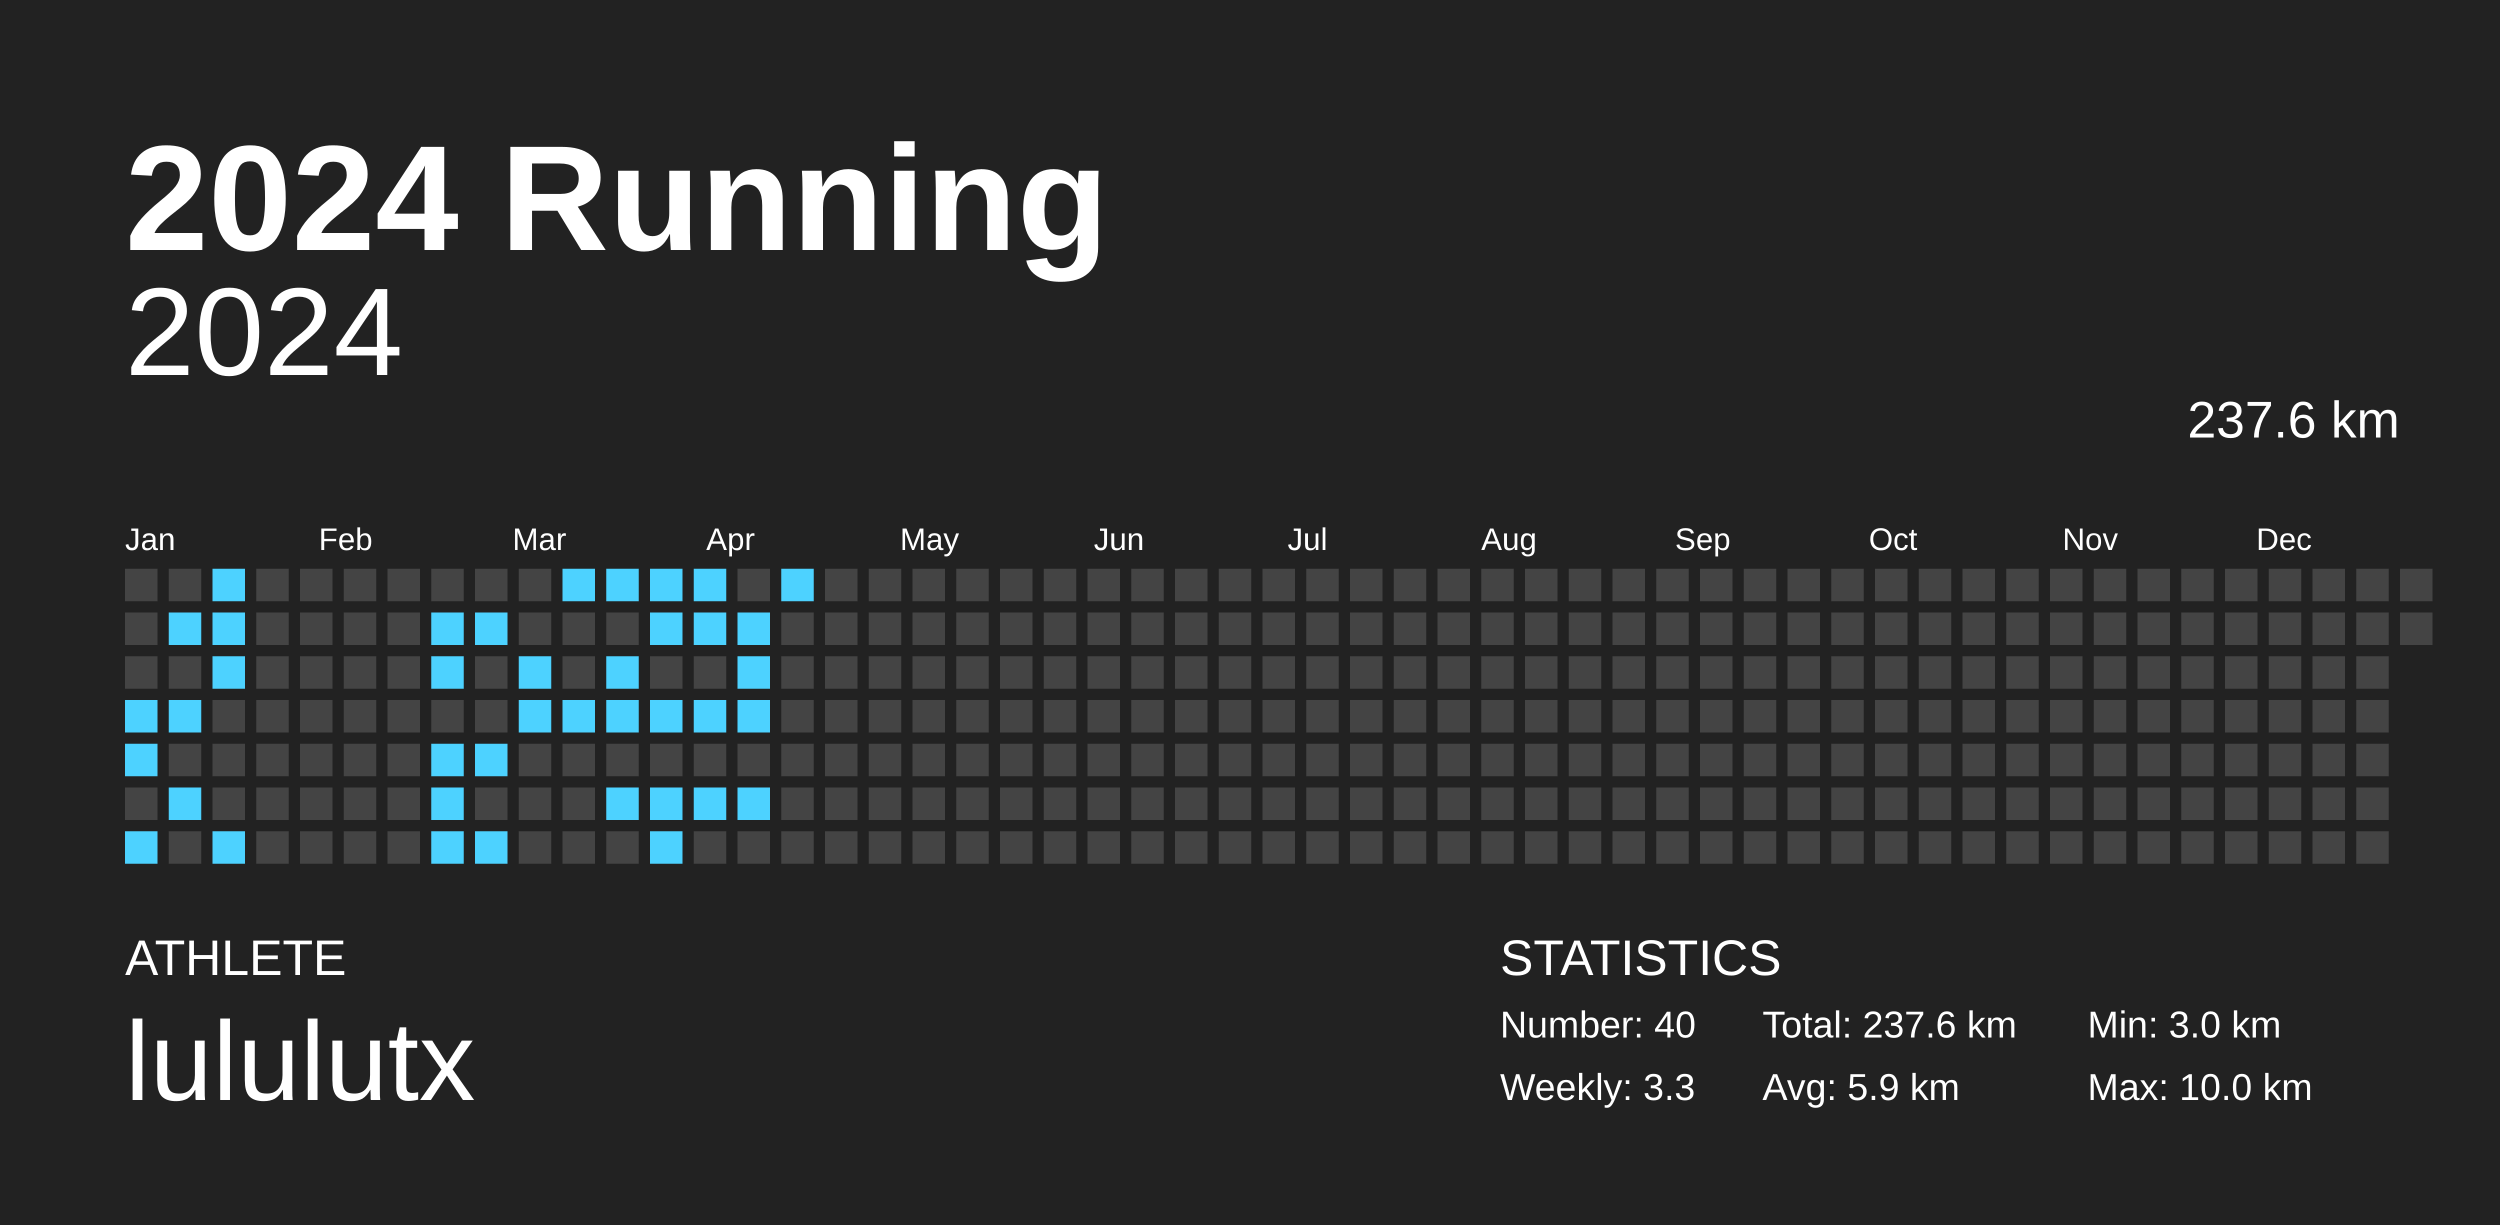
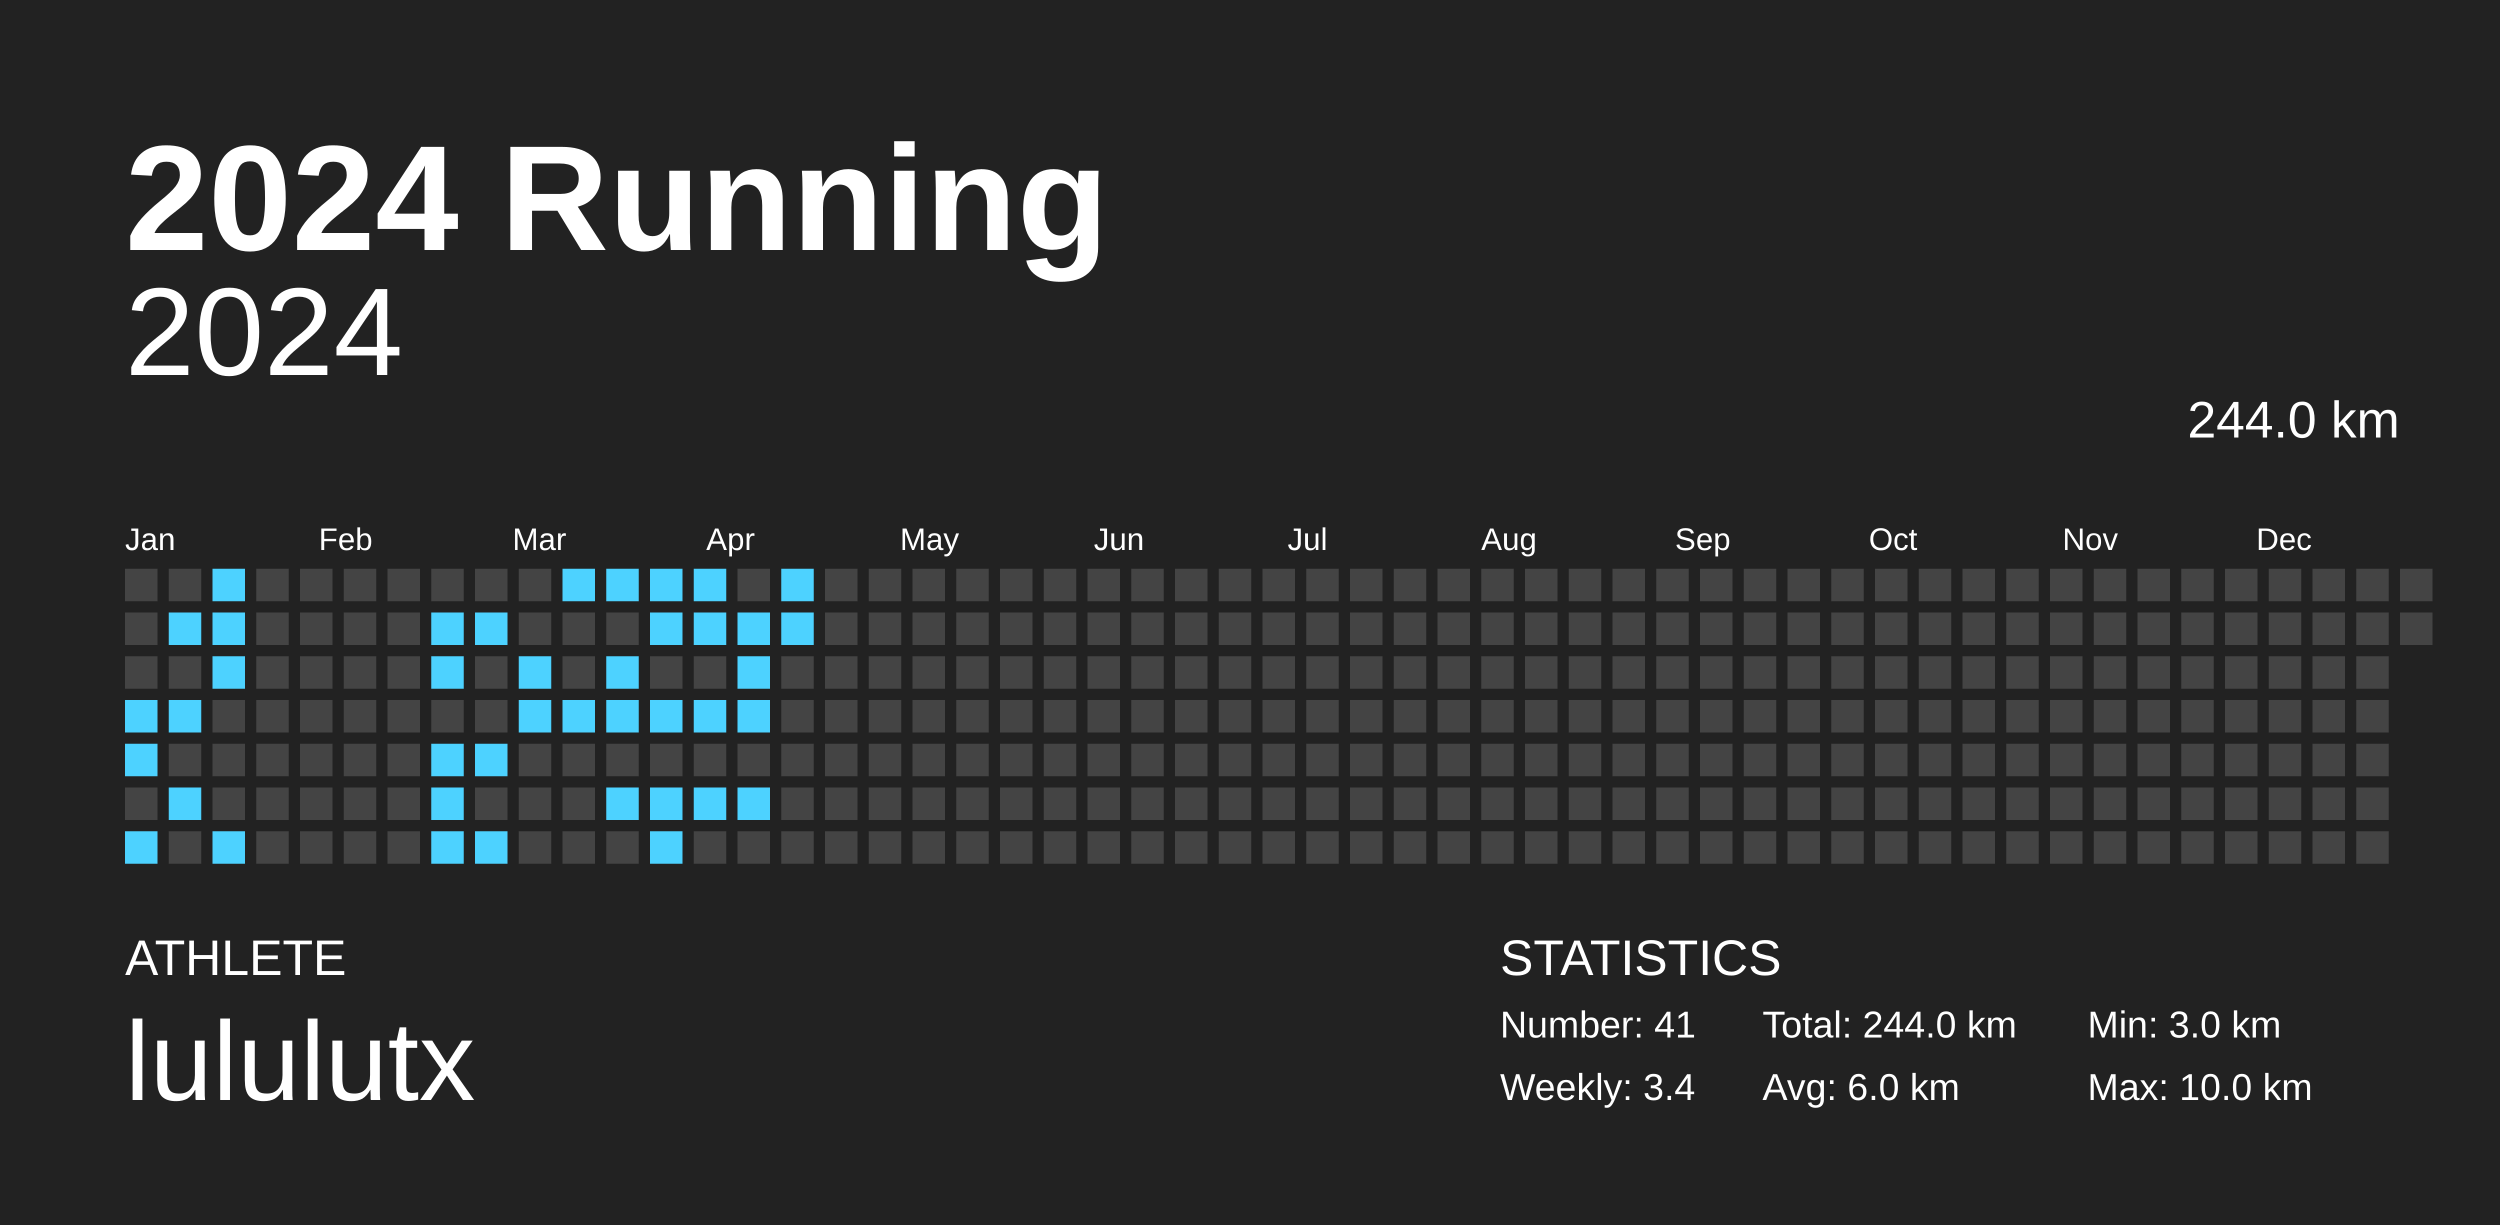
<svg xmlns="http://www.w3.org/2000/svg" baseProfile="full" height="98mm" version="1.1" viewBox="0,0,200,98" width="200mm">
  <defs />
  <rect fill="#222222" height="98" width="200" x="0" y="0" />
  <text fill="#FFFFFF" style="font-size:12px; font-family:Arial; font-weight:bold;" x="10" y="20">2024 Running</text>
  <text fill="#FFFFFF" style="font-size:4px; font-family:Arial" x="10" y="78">ATHLETE</text>
  <text fill="#FFFFFF" style="font-size:9px; font-family:Arial" x="10" y="88">lululutx</text>
  <text fill="#FFFFFF" style="font-size:4px; font-family:Arial" x="120" y="78">STATISTICS</text>
-   <text fill="#FFFFFF" style="font-size:3px; font-family:Arial" x="120" y="83">Number: 40</text>
-   <text fill="#FFFFFF" style="font-size:3px; font-family:Arial" x="120" y="88">Weekly: 3.3</text>
-   <text fill="#FFFFFF" style="font-size:3px; font-family:Arial" x="141" y="83">Total: 237.6 km</text>
-   <text fill="#FFFFFF" style="font-size:3px; font-family:Arial" x="141" y="88">Avg: 5.9 km</text>
+   <text fill="#FFFFFF" style="font-size:3px; font-family:Arial" x="120" y="83">Number: 41</text>
+   <text fill="#FFFFFF" style="font-size:3px; font-family:Arial" x="120" y="88">Weekly: 3.4</text>
+   <text fill="#FFFFFF" style="font-size:3px; font-family:Arial" x="141" y="83">Total: 244.0 km</text>
+   <text fill="#FFFFFF" style="font-size:3px; font-family:Arial" x="141" y="88">Avg: 6.0 km</text>
  <text fill="#FFFFFF" style="font-size:3px; font-family:Arial" x="167" y="83">Min: 3.0 km</text>
  <text fill="#FFFFFF" style="font-size:3px; font-family:Arial" x="167" y="88">Max: 10.0 km</text>
  <text alignment-baseline="hanging" fill="#FFFFFF" style="font-size:10.0px; font-family:Arial;" x="10" y="30">2024</text>
-   <text alignment-baseline="hanging" fill="#FFFFFF" style="font-size:4.125px; font-family:Arial;" x="175" y="35">237.6 km</text>
+   <text alignment-baseline="hanging" fill="#FFFFFF" style="font-size:4.125px; font-family:Arial;" x="175" y="35">244.0 km</text>
  <text fill="#FFFFFF" style="font-size:2.5px; font-family:Arial" x="10.0" y="44">Jan</text>
  <text fill="#FFFFFF" style="font-size:2.5px; font-family:Arial" x="25.5" y="44">Feb</text>
  <text fill="#FFFFFF" style="font-size:2.5px; font-family:Arial" x="41.0" y="44">Mar</text>
  <text fill="#FFFFFF" style="font-size:2.5px; font-family:Arial" x="56.5" y="44">Apr</text>
  <text fill="#FFFFFF" style="font-size:2.5px; font-family:Arial" x="72.0" y="44">May</text>
  <text fill="#FFFFFF" style="font-size:2.5px; font-family:Arial" x="87.5" y="44">Jun</text>
  <text fill="#FFFFFF" style="font-size:2.5px; font-family:Arial" x="103.0" y="44">Jul</text>
  <text fill="#FFFFFF" style="font-size:2.5px; font-family:Arial" x="118.5" y="44">Aug</text>
  <text fill="#FFFFFF" style="font-size:2.5px; font-family:Arial" x="134.0" y="44">Sep</text>
  <text fill="#FFFFFF" style="font-size:2.5px; font-family:Arial" x="149.5" y="44">Oct</text>
  <text fill="#FFFFFF" style="font-size:2.5px; font-family:Arial" x="165.0" y="44">Nov</text>
  <text fill="#FFFFFF" style="font-size:2.5px; font-family:Arial" x="180.5" y="44">Dec</text>
  <rect fill="#444444" height="2.6" width="2.6" x="10.0" y="45.5" />
  <rect fill="#444444" height="2.6" width="2.6" x="10.0" y="49.0" />
  <rect fill="#444444" height="2.6" width="2.6" x="10.0" y="52.5" />
  <rect fill="#4dd2ff" height="2.6" width="2.6" x="10.0" y="56.0" />
  <rect fill="#4dd2ff" height="2.6" width="2.6" x="10.0" y="59.5" />
  <rect fill="#444444" height="2.6" width="2.6" x="10.0" y="63.0" />
  <rect fill="#4dd2ff" height="2.6" width="2.6" x="10.0" y="66.5" />
  <rect fill="#444444" height="2.6" width="2.6" x="13.5" y="45.5" />
  <rect fill="#4dd2ff" height="2.6" width="2.6" x="13.5" y="49.0" />
  <rect fill="#444444" height="2.6" width="2.6" x="13.5" y="52.5" />
  <rect fill="#4dd2ff" height="2.6" width="2.6" x="13.5" y="56.0" />
  <rect fill="#444444" height="2.6" width="2.6" x="13.5" y="59.5" />
  <rect fill="#4dd2ff" height="2.6" width="2.6" x="13.5" y="63.0" />
  <rect fill="#444444" height="2.6" width="2.6" x="13.5" y="66.5" />
  <rect fill="#4dd2ff" height="2.6" width="2.6" x="17.0" y="45.5" />
  <rect fill="#4dd2ff" height="2.6" width="2.6" x="17.0" y="49.0" />
  <rect fill="#4dd2ff" height="2.6" width="2.6" x="17.0" y="52.5" />
  <rect fill="#444444" height="2.6" width="2.6" x="17.0" y="56.0" />
  <rect fill="#444444" height="2.6" width="2.6" x="17.0" y="59.5" />
  <rect fill="#444444" height="2.6" width="2.6" x="17.0" y="63.0" />
  <rect fill="#4dd2ff" height="2.6" width="2.6" x="17.0" y="66.5" />
  <rect fill="#444444" height="2.6" width="2.6" x="20.5" y="45.5" />
  <rect fill="#444444" height="2.6" width="2.6" x="20.5" y="49.0" />
  <rect fill="#444444" height="2.6" width="2.6" x="20.5" y="52.5" />
  <rect fill="#444444" height="2.6" width="2.6" x="20.5" y="56.0" />
  <rect fill="#444444" height="2.6" width="2.6" x="20.5" y="59.5" />
  <rect fill="#444444" height="2.6" width="2.6" x="20.5" y="63.0" />
  <rect fill="#444444" height="2.6" width="2.6" x="20.5" y="66.5" />
  <rect fill="#444444" height="2.6" width="2.6" x="24.0" y="45.5" />
  <rect fill="#444444" height="2.6" width="2.6" x="24.0" y="49.0" />
  <rect fill="#444444" height="2.6" width="2.6" x="24.0" y="52.5" />
  <rect fill="#444444" height="2.6" width="2.6" x="24.0" y="56.0" />
  <rect fill="#444444" height="2.6" width="2.6" x="24.0" y="59.5" />
  <rect fill="#444444" height="2.6" width="2.6" x="24.0" y="63.0" />
  <rect fill="#444444" height="2.6" width="2.6" x="24.0" y="66.5" />
  <rect fill="#444444" height="2.6" width="2.6" x="27.5" y="45.5" />
  <rect fill="#444444" height="2.6" width="2.6" x="27.5" y="49.0" />
  <rect fill="#444444" height="2.6" width="2.6" x="27.5" y="52.5" />
  <rect fill="#444444" height="2.6" width="2.6" x="27.5" y="56.0" />
  <rect fill="#444444" height="2.6" width="2.6" x="27.5" y="59.5" />
  <rect fill="#444444" height="2.6" width="2.6" x="27.5" y="63.0" />
  <rect fill="#444444" height="2.6" width="2.6" x="27.5" y="66.5" />
  <rect fill="#444444" height="2.6" width="2.6" x="31.0" y="45.5" />
  <rect fill="#444444" height="2.6" width="2.6" x="31.0" y="49.0" />
  <rect fill="#444444" height="2.6" width="2.6" x="31.0" y="52.5" />
  <rect fill="#444444" height="2.6" width="2.6" x="31.0" y="56.0" />
  <rect fill="#444444" height="2.6" width="2.6" x="31.0" y="59.5" />
  <rect fill="#444444" height="2.6" width="2.6" x="31.0" y="63.0" />
  <rect fill="#444444" height="2.6" width="2.6" x="31.0" y="66.5" />
  <rect fill="#444444" height="2.6" width="2.6" x="34.5" y="45.5" />
  <rect fill="#4dd2ff" height="2.6" width="2.6" x="34.5" y="49.0" />
  <rect fill="#4dd2ff" height="2.6" width="2.6" x="34.5" y="52.5" />
  <rect fill="#444444" height="2.6" width="2.6" x="34.5" y="56.0" />
  <rect fill="#4dd2ff" height="2.6" width="2.6" x="34.5" y="59.5" />
  <rect fill="#4dd2ff" height="2.6" width="2.6" x="34.5" y="63.0" />
  <rect fill="#4dd2ff" height="2.6" width="2.6" x="34.5" y="66.5" />
  <rect fill="#444444" height="2.6" width="2.6" x="38.0" y="45.5" />
  <rect fill="#4dd2ff" height="2.6" width="2.6" x="38.0" y="49.0" />
  <rect fill="#444444" height="2.6" width="2.6" x="38.0" y="52.5" />
  <rect fill="#444444" height="2.6" width="2.6" x="38.0" y="56.0" />
  <rect fill="#4dd2ff" height="2.6" width="2.6" x="38.0" y="59.5" />
  <rect fill="#444444" height="2.6" width="2.6" x="38.0" y="63.0" />
  <rect fill="#4dd2ff" height="2.6" width="2.6" x="38.0" y="66.5" />
  <rect fill="#444444" height="2.6" width="2.6" x="41.5" y="45.5" />
  <rect fill="#444444" height="2.6" width="2.6" x="41.5" y="49.0" />
  <rect fill="#4dd2ff" height="2.6" width="2.6" x="41.5" y="52.5" />
  <rect fill="#4dd2ff" height="2.6" width="2.6" x="41.5" y="56.0" />
  <rect fill="#444444" height="2.6" width="2.6" x="41.5" y="59.5" />
  <rect fill="#444444" height="2.6" width="2.6" x="41.5" y="63.0" />
  <rect fill="#444444" height="2.6" width="2.6" x="41.5" y="66.5" />
  <rect fill="#4dd2ff" height="2.6" width="2.6" x="45.0" y="45.5" />
  <rect fill="#444444" height="2.6" width="2.6" x="45.0" y="49.0" />
  <rect fill="#444444" height="2.6" width="2.6" x="45.0" y="52.5" />
  <rect fill="#4dd2ff" height="2.6" width="2.6" x="45.0" y="56.0" />
  <rect fill="#444444" height="2.6" width="2.6" x="45.0" y="59.5" />
  <rect fill="#444444" height="2.6" width="2.6" x="45.0" y="63.0" />
  <rect fill="#444444" height="2.6" width="2.6" x="45.0" y="66.5" />
  <rect fill="#4dd2ff" height="2.6" width="2.6" x="48.5" y="45.5" />
  <rect fill="#444444" height="2.6" width="2.6" x="48.5" y="49.0" />
  <rect fill="#4dd2ff" height="2.6" width="2.6" x="48.5" y="52.5" />
  <rect fill="#4dd2ff" height="2.6" width="2.6" x="48.5" y="56.0" />
  <rect fill="#444444" height="2.6" width="2.6" x="48.5" y="59.5" />
  <rect fill="#4dd2ff" height="2.6" width="2.6" x="48.5" y="63.0" />
  <rect fill="#444444" height="2.6" width="2.6" x="48.5" y="66.5" />
  <rect fill="#4dd2ff" height="2.6" width="2.6" x="52.0" y="45.5" />
  <rect fill="#4dd2ff" height="2.6" width="2.6" x="52.0" y="49.0" />
  <rect fill="#444444" height="2.6" width="2.6" x="52.0" y="52.5" />
  <rect fill="#4dd2ff" height="2.6" width="2.6" x="52.0" y="56.0" />
  <rect fill="#444444" height="2.6" width="2.6" x="52.0" y="59.5" />
  <rect fill="#4dd2ff" height="2.6" width="2.6" x="52.0" y="63.0" />
  <rect fill="#4dd2ff" height="2.6" width="2.6" x="52.0" y="66.5" />
  <rect fill="#4dd2ff" height="2.6" width="2.6" x="55.5" y="45.5" />
  <rect fill="#4dd2ff" height="2.6" width="2.6" x="55.5" y="49.0" />
  <rect fill="#444444" height="2.6" width="2.6" x="55.5" y="52.5" />
  <rect fill="#4dd2ff" height="2.6" width="2.6" x="55.5" y="56.0" />
  <rect fill="#444444" height="2.6" width="2.6" x="55.5" y="59.5" />
  <rect fill="#4dd2ff" height="2.6" width="2.6" x="55.5" y="63.0" />
  <rect fill="#444444" height="2.6" width="2.6" x="55.5" y="66.5" />
  <rect fill="#444444" height="2.6" width="2.6" x="59.0" y="45.5" />
  <rect fill="#4dd2ff" height="2.6" width="2.6" x="59.0" y="49.0" />
  <rect fill="#4dd2ff" height="2.6" width="2.6" x="59.0" y="52.5" />
  <rect fill="#4dd2ff" height="2.6" width="2.6" x="59.0" y="56.0" />
  <rect fill="#444444" height="2.6" width="2.6" x="59.0" y="59.5" />
  <rect fill="#4dd2ff" height="2.6" width="2.6" x="59.0" y="63.0" />
  <rect fill="#444444" height="2.6" width="2.6" x="59.0" y="66.5" />
  <rect fill="#4dd2ff" height="2.6" width="2.6" x="62.5" y="45.5" />
-   <rect fill="#444444" height="2.6" width="2.6" x="62.5" y="49.0" />
+   <rect fill="#4dd2ff" height="2.6" width="2.6" x="62.5" y="49.0" />
  <rect fill="#444444" height="2.6" width="2.6" x="62.5" y="52.5" />
  <rect fill="#444444" height="2.6" width="2.6" x="62.5" y="56.0" />
  <rect fill="#444444" height="2.6" width="2.6" x="62.5" y="59.5" />
  <rect fill="#444444" height="2.6" width="2.6" x="62.5" y="63.0" />
  <rect fill="#444444" height="2.6" width="2.6" x="62.5" y="66.5" />
  <rect fill="#444444" height="2.6" width="2.6" x="66.0" y="45.5" />
  <rect fill="#444444" height="2.6" width="2.6" x="66.0" y="49.0" />
  <rect fill="#444444" height="2.6" width="2.6" x="66.0" y="52.5" />
  <rect fill="#444444" height="2.6" width="2.6" x="66.0" y="56.0" />
  <rect fill="#444444" height="2.6" width="2.6" x="66.0" y="59.5" />
  <rect fill="#444444" height="2.6" width="2.6" x="66.0" y="63.0" />
  <rect fill="#444444" height="2.6" width="2.6" x="66.0" y="66.5" />
  <rect fill="#444444" height="2.6" width="2.6" x="69.5" y="45.5" />
  <rect fill="#444444" height="2.6" width="2.6" x="69.5" y="49.0" />
  <rect fill="#444444" height="2.6" width="2.6" x="69.5" y="52.5" />
  <rect fill="#444444" height="2.6" width="2.6" x="69.5" y="56.0" />
  <rect fill="#444444" height="2.6" width="2.6" x="69.5" y="59.5" />
  <rect fill="#444444" height="2.6" width="2.6" x="69.5" y="63.0" />
  <rect fill="#444444" height="2.6" width="2.6" x="69.5" y="66.5" />
  <rect fill="#444444" height="2.6" width="2.6" x="73.0" y="45.5" />
  <rect fill="#444444" height="2.6" width="2.6" x="73.0" y="49.0" />
  <rect fill="#444444" height="2.6" width="2.6" x="73.0" y="52.5" />
  <rect fill="#444444" height="2.6" width="2.6" x="73.0" y="56.0" />
  <rect fill="#444444" height="2.6" width="2.6" x="73.0" y="59.5" />
  <rect fill="#444444" height="2.6" width="2.6" x="73.0" y="63.0" />
  <rect fill="#444444" height="2.6" width="2.6" x="73.0" y="66.5" />
  <rect fill="#444444" height="2.6" width="2.6" x="76.5" y="45.5" />
  <rect fill="#444444" height="2.6" width="2.6" x="76.5" y="49.0" />
  <rect fill="#444444" height="2.6" width="2.6" x="76.5" y="52.5" />
  <rect fill="#444444" height="2.6" width="2.6" x="76.5" y="56.0" />
  <rect fill="#444444" height="2.6" width="2.6" x="76.5" y="59.5" />
  <rect fill="#444444" height="2.6" width="2.6" x="76.5" y="63.0" />
  <rect fill="#444444" height="2.6" width="2.6" x="76.5" y="66.5" />
  <rect fill="#444444" height="2.6" width="2.6" x="80.0" y="45.5" />
  <rect fill="#444444" height="2.6" width="2.6" x="80.0" y="49.0" />
  <rect fill="#444444" height="2.6" width="2.6" x="80.0" y="52.5" />
  <rect fill="#444444" height="2.6" width="2.6" x="80.0" y="56.0" />
  <rect fill="#444444" height="2.6" width="2.6" x="80.0" y="59.5" />
  <rect fill="#444444" height="2.6" width="2.6" x="80.0" y="63.0" />
  <rect fill="#444444" height="2.6" width="2.6" x="80.0" y="66.5" />
  <rect fill="#444444" height="2.6" width="2.6" x="83.5" y="45.5" />
  <rect fill="#444444" height="2.6" width="2.6" x="83.5" y="49.0" />
  <rect fill="#444444" height="2.6" width="2.6" x="83.5" y="52.5" />
  <rect fill="#444444" height="2.6" width="2.6" x="83.5" y="56.0" />
  <rect fill="#444444" height="2.6" width="2.6" x="83.5" y="59.5" />
  <rect fill="#444444" height="2.6" width="2.6" x="83.5" y="63.0" />
  <rect fill="#444444" height="2.6" width="2.6" x="83.5" y="66.5" />
  <rect fill="#444444" height="2.6" width="2.6" x="87.0" y="45.5" />
  <rect fill="#444444" height="2.6" width="2.6" x="87.0" y="49.0" />
  <rect fill="#444444" height="2.6" width="2.6" x="87.0" y="52.5" />
  <rect fill="#444444" height="2.6" width="2.6" x="87.0" y="56.0" />
  <rect fill="#444444" height="2.6" width="2.6" x="87.0" y="59.5" />
  <rect fill="#444444" height="2.6" width="2.6" x="87.0" y="63.0" />
  <rect fill="#444444" height="2.6" width="2.6" x="87.0" y="66.5" />
  <rect fill="#444444" height="2.6" width="2.6" x="90.5" y="45.5" />
  <rect fill="#444444" height="2.6" width="2.6" x="90.5" y="49.0" />
  <rect fill="#444444" height="2.6" width="2.6" x="90.5" y="52.5" />
  <rect fill="#444444" height="2.6" width="2.6" x="90.5" y="56.0" />
  <rect fill="#444444" height="2.6" width="2.6" x="90.5" y="59.5" />
  <rect fill="#444444" height="2.6" width="2.6" x="90.5" y="63.0" />
  <rect fill="#444444" height="2.6" width="2.6" x="90.5" y="66.5" />
  <rect fill="#444444" height="2.6" width="2.6" x="94.0" y="45.5" />
  <rect fill="#444444" height="2.6" width="2.6" x="94.0" y="49.0" />
  <rect fill="#444444" height="2.6" width="2.6" x="94.0" y="52.5" />
  <rect fill="#444444" height="2.6" width="2.6" x="94.0" y="56.0" />
  <rect fill="#444444" height="2.6" width="2.6" x="94.0" y="59.5" />
  <rect fill="#444444" height="2.6" width="2.6" x="94.0" y="63.0" />
  <rect fill="#444444" height="2.6" width="2.6" x="94.0" y="66.5" />
  <rect fill="#444444" height="2.6" width="2.6" x="97.5" y="45.5" />
  <rect fill="#444444" height="2.6" width="2.6" x="97.5" y="49.0" />
  <rect fill="#444444" height="2.6" width="2.6" x="97.5" y="52.5" />
  <rect fill="#444444" height="2.6" width="2.6" x="97.5" y="56.0" />
  <rect fill="#444444" height="2.6" width="2.6" x="97.5" y="59.5" />
  <rect fill="#444444" height="2.6" width="2.6" x="97.5" y="63.0" />
  <rect fill="#444444" height="2.6" width="2.6" x="97.5" y="66.5" />
  <rect fill="#444444" height="2.6" width="2.6" x="101.0" y="45.5" />
  <rect fill="#444444" height="2.6" width="2.6" x="101.0" y="49.0" />
  <rect fill="#444444" height="2.6" width="2.6" x="101.0" y="52.5" />
  <rect fill="#444444" height="2.6" width="2.6" x="101.0" y="56.0" />
  <rect fill="#444444" height="2.6" width="2.6" x="101.0" y="59.5" />
  <rect fill="#444444" height="2.6" width="2.6" x="101.0" y="63.0" />
  <rect fill="#444444" height="2.6" width="2.6" x="101.0" y="66.5" />
  <rect fill="#444444" height="2.6" width="2.6" x="104.5" y="45.5" />
  <rect fill="#444444" height="2.6" width="2.6" x="104.5" y="49.0" />
  <rect fill="#444444" height="2.6" width="2.6" x="104.5" y="52.5" />
  <rect fill="#444444" height="2.6" width="2.6" x="104.5" y="56.0" />
  <rect fill="#444444" height="2.6" width="2.6" x="104.5" y="59.5" />
  <rect fill="#444444" height="2.6" width="2.6" x="104.5" y="63.0" />
  <rect fill="#444444" height="2.6" width="2.6" x="104.5" y="66.5" />
  <rect fill="#444444" height="2.6" width="2.6" x="108.0" y="45.5" />
  <rect fill="#444444" height="2.6" width="2.6" x="108.0" y="49.0" />
  <rect fill="#444444" height="2.6" width="2.6" x="108.0" y="52.5" />
  <rect fill="#444444" height="2.6" width="2.6" x="108.0" y="56.0" />
  <rect fill="#444444" height="2.6" width="2.6" x="108.0" y="59.5" />
  <rect fill="#444444" height="2.6" width="2.6" x="108.0" y="63.0" />
  <rect fill="#444444" height="2.6" width="2.6" x="108.0" y="66.5" />
  <rect fill="#444444" height="2.6" width="2.6" x="111.5" y="45.5" />
  <rect fill="#444444" height="2.6" width="2.6" x="111.5" y="49.0" />
  <rect fill="#444444" height="2.6" width="2.6" x="111.5" y="52.5" />
  <rect fill="#444444" height="2.6" width="2.6" x="111.5" y="56.0" />
  <rect fill="#444444" height="2.6" width="2.6" x="111.5" y="59.5" />
  <rect fill="#444444" height="2.6" width="2.6" x="111.5" y="63.0" />
  <rect fill="#444444" height="2.6" width="2.6" x="111.5" y="66.5" />
  <rect fill="#444444" height="2.6" width="2.6" x="115.0" y="45.5" />
  <rect fill="#444444" height="2.6" width="2.6" x="115.0" y="49.0" />
  <rect fill="#444444" height="2.6" width="2.6" x="115.0" y="52.5" />
  <rect fill="#444444" height="2.6" width="2.6" x="115.0" y="56.0" />
  <rect fill="#444444" height="2.6" width="2.6" x="115.0" y="59.5" />
  <rect fill="#444444" height="2.6" width="2.6" x="115.0" y="63.0" />
  <rect fill="#444444" height="2.6" width="2.6" x="115.0" y="66.5" />
  <rect fill="#444444" height="2.6" width="2.6" x="118.5" y="45.5" />
  <rect fill="#444444" height="2.6" width="2.6" x="118.5" y="49.0" />
  <rect fill="#444444" height="2.6" width="2.6" x="118.5" y="52.5" />
  <rect fill="#444444" height="2.6" width="2.6" x="118.5" y="56.0" />
  <rect fill="#444444" height="2.6" width="2.6" x="118.5" y="59.5" />
  <rect fill="#444444" height="2.6" width="2.6" x="118.5" y="63.0" />
  <rect fill="#444444" height="2.6" width="2.6" x="118.5" y="66.5" />
  <rect fill="#444444" height="2.6" width="2.6" x="122.0" y="45.5" />
  <rect fill="#444444" height="2.6" width="2.6" x="122.0" y="49.0" />
  <rect fill="#444444" height="2.6" width="2.6" x="122.0" y="52.5" />
  <rect fill="#444444" height="2.6" width="2.6" x="122.0" y="56.0" />
  <rect fill="#444444" height="2.6" width="2.6" x="122.0" y="59.5" />
  <rect fill="#444444" height="2.6" width="2.6" x="122.0" y="63.0" />
  <rect fill="#444444" height="2.6" width="2.6" x="122.0" y="66.5" />
  <rect fill="#444444" height="2.6" width="2.6" x="125.5" y="45.5" />
  <rect fill="#444444" height="2.6" width="2.6" x="125.5" y="49.0" />
  <rect fill="#444444" height="2.6" width="2.6" x="125.5" y="52.5" />
  <rect fill="#444444" height="2.6" width="2.6" x="125.5" y="56.0" />
  <rect fill="#444444" height="2.6" width="2.6" x="125.5" y="59.5" />
  <rect fill="#444444" height="2.6" width="2.6" x="125.5" y="63.0" />
  <rect fill="#444444" height="2.6" width="2.6" x="125.5" y="66.5" />
  <rect fill="#444444" height="2.6" width="2.6" x="129.0" y="45.5" />
  <rect fill="#444444" height="2.6" width="2.6" x="129.0" y="49.0" />
  <rect fill="#444444" height="2.6" width="2.6" x="129.0" y="52.5" />
  <rect fill="#444444" height="2.6" width="2.6" x="129.0" y="56.0" />
  <rect fill="#444444" height="2.6" width="2.6" x="129.0" y="59.5" />
  <rect fill="#444444" height="2.6" width="2.6" x="129.0" y="63.0" />
  <rect fill="#444444" height="2.6" width="2.6" x="129.0" y="66.5" />
  <rect fill="#444444" height="2.6" width="2.6" x="132.5" y="45.5" />
  <rect fill="#444444" height="2.6" width="2.6" x="132.5" y="49.0" />
  <rect fill="#444444" height="2.6" width="2.6" x="132.5" y="52.5" />
  <rect fill="#444444" height="2.6" width="2.6" x="132.5" y="56.0" />
  <rect fill="#444444" height="2.6" width="2.6" x="132.5" y="59.5" />
  <rect fill="#444444" height="2.6" width="2.6" x="132.5" y="63.0" />
  <rect fill="#444444" height="2.6" width="2.6" x="132.5" y="66.5" />
  <rect fill="#444444" height="2.6" width="2.6" x="136.0" y="45.5" />
  <rect fill="#444444" height="2.6" width="2.6" x="136.0" y="49.0" />
  <rect fill="#444444" height="2.6" width="2.6" x="136.0" y="52.5" />
  <rect fill="#444444" height="2.6" width="2.6" x="136.0" y="56.0" />
  <rect fill="#444444" height="2.6" width="2.6" x="136.0" y="59.5" />
  <rect fill="#444444" height="2.6" width="2.6" x="136.0" y="63.0" />
  <rect fill="#444444" height="2.6" width="2.6" x="136.0" y="66.5" />
  <rect fill="#444444" height="2.6" width="2.6" x="139.5" y="45.5" />
  <rect fill="#444444" height="2.6" width="2.6" x="139.5" y="49.0" />
  <rect fill="#444444" height="2.6" width="2.6" x="139.5" y="52.5" />
  <rect fill="#444444" height="2.6" width="2.6" x="139.5" y="56.0" />
  <rect fill="#444444" height="2.6" width="2.6" x="139.5" y="59.5" />
  <rect fill="#444444" height="2.6" width="2.6" x="139.5" y="63.0" />
  <rect fill="#444444" height="2.6" width="2.6" x="139.5" y="66.5" />
  <rect fill="#444444" height="2.6" width="2.6" x="143.0" y="45.5" />
  <rect fill="#444444" height="2.6" width="2.6" x="143.0" y="49.0" />
  <rect fill="#444444" height="2.6" width="2.6" x="143.0" y="52.5" />
  <rect fill="#444444" height="2.6" width="2.6" x="143.0" y="56.0" />
  <rect fill="#444444" height="2.6" width="2.6" x="143.0" y="59.5" />
  <rect fill="#444444" height="2.6" width="2.6" x="143.0" y="63.0" />
  <rect fill="#444444" height="2.6" width="2.6" x="143.0" y="66.5" />
  <rect fill="#444444" height="2.6" width="2.6" x="146.5" y="45.5" />
  <rect fill="#444444" height="2.6" width="2.6" x="146.5" y="49.0" />
  <rect fill="#444444" height="2.6" width="2.6" x="146.5" y="52.5" />
  <rect fill="#444444" height="2.6" width="2.6" x="146.5" y="56.0" />
  <rect fill="#444444" height="2.6" width="2.6" x="146.5" y="59.5" />
  <rect fill="#444444" height="2.6" width="2.6" x="146.5" y="63.0" />
  <rect fill="#444444" height="2.6" width="2.6" x="146.5" y="66.5" />
  <rect fill="#444444" height="2.6" width="2.6" x="150.0" y="45.5" />
  <rect fill="#444444" height="2.6" width="2.6" x="150.0" y="49.0" />
  <rect fill="#444444" height="2.6" width="2.6" x="150.0" y="52.5" />
  <rect fill="#444444" height="2.6" width="2.6" x="150.0" y="56.0" />
  <rect fill="#444444" height="2.6" width="2.6" x="150.0" y="59.5" />
  <rect fill="#444444" height="2.6" width="2.6" x="150.0" y="63.0" />
  <rect fill="#444444" height="2.6" width="2.6" x="150.0" y="66.5" />
  <rect fill="#444444" height="2.6" width="2.6" x="153.5" y="45.5" />
  <rect fill="#444444" height="2.6" width="2.6" x="153.5" y="49.0" />
  <rect fill="#444444" height="2.6" width="2.6" x="153.5" y="52.5" />
  <rect fill="#444444" height="2.6" width="2.6" x="153.5" y="56.0" />
  <rect fill="#444444" height="2.6" width="2.6" x="153.5" y="59.5" />
  <rect fill="#444444" height="2.6" width="2.6" x="153.5" y="63.0" />
  <rect fill="#444444" height="2.6" width="2.6" x="153.5" y="66.5" />
  <rect fill="#444444" height="2.6" width="2.6" x="157.0" y="45.5" />
  <rect fill="#444444" height="2.6" width="2.6" x="157.0" y="49.0" />
  <rect fill="#444444" height="2.6" width="2.6" x="157.0" y="52.5" />
  <rect fill="#444444" height="2.6" width="2.6" x="157.0" y="56.0" />
  <rect fill="#444444" height="2.6" width="2.6" x="157.0" y="59.5" />
  <rect fill="#444444" height="2.6" width="2.6" x="157.0" y="63.0" />
  <rect fill="#444444" height="2.6" width="2.6" x="157.0" y="66.5" />
  <rect fill="#444444" height="2.6" width="2.6" x="160.5" y="45.5" />
  <rect fill="#444444" height="2.6" width="2.6" x="160.5" y="49.0" />
  <rect fill="#444444" height="2.6" width="2.6" x="160.5" y="52.5" />
  <rect fill="#444444" height="2.6" width="2.6" x="160.5" y="56.0" />
  <rect fill="#444444" height="2.6" width="2.6" x="160.5" y="59.5" />
  <rect fill="#444444" height="2.6" width="2.6" x="160.5" y="63.0" />
  <rect fill="#444444" height="2.6" width="2.6" x="160.5" y="66.5" />
  <rect fill="#444444" height="2.6" width="2.6" x="164.0" y="45.5" />
  <rect fill="#444444" height="2.6" width="2.6" x="164.0" y="49.0" />
  <rect fill="#444444" height="2.6" width="2.6" x="164.0" y="52.5" />
  <rect fill="#444444" height="2.6" width="2.6" x="164.0" y="56.0" />
  <rect fill="#444444" height="2.6" width="2.6" x="164.0" y="59.5" />
  <rect fill="#444444" height="2.6" width="2.6" x="164.0" y="63.0" />
  <rect fill="#444444" height="2.6" width="2.6" x="164.0" y="66.5" />
  <rect fill="#444444" height="2.6" width="2.6" x="167.5" y="45.5" />
  <rect fill="#444444" height="2.6" width="2.6" x="167.5" y="49.0" />
  <rect fill="#444444" height="2.6" width="2.6" x="167.5" y="52.5" />
  <rect fill="#444444" height="2.6" width="2.6" x="167.5" y="56.0" />
  <rect fill="#444444" height="2.6" width="2.6" x="167.5" y="59.5" />
  <rect fill="#444444" height="2.6" width="2.6" x="167.5" y="63.0" />
  <rect fill="#444444" height="2.6" width="2.6" x="167.5" y="66.5" />
  <rect fill="#444444" height="2.6" width="2.6" x="171.0" y="45.5" />
  <rect fill="#444444" height="2.6" width="2.6" x="171.0" y="49.0" />
  <rect fill="#444444" height="2.6" width="2.6" x="171.0" y="52.5" />
  <rect fill="#444444" height="2.6" width="2.6" x="171.0" y="56.0" />
  <rect fill="#444444" height="2.6" width="2.6" x="171.0" y="59.5" />
  <rect fill="#444444" height="2.6" width="2.6" x="171.0" y="63.0" />
  <rect fill="#444444" height="2.6" width="2.6" x="171.0" y="66.5" />
  <rect fill="#444444" height="2.6" width="2.6" x="174.5" y="45.5" />
  <rect fill="#444444" height="2.6" width="2.6" x="174.5" y="49.0" />
  <rect fill="#444444" height="2.6" width="2.6" x="174.5" y="52.5" />
  <rect fill="#444444" height="2.6" width="2.6" x="174.5" y="56.0" />
  <rect fill="#444444" height="2.6" width="2.6" x="174.5" y="59.5" />
  <rect fill="#444444" height="2.6" width="2.6" x="174.5" y="63.0" />
  <rect fill="#444444" height="2.6" width="2.6" x="174.5" y="66.5" />
  <rect fill="#444444" height="2.6" width="2.6" x="178.0" y="45.5" />
  <rect fill="#444444" height="2.6" width="2.6" x="178.0" y="49.0" />
  <rect fill="#444444" height="2.6" width="2.6" x="178.0" y="52.5" />
  <rect fill="#444444" height="2.6" width="2.6" x="178.0" y="56.0" />
  <rect fill="#444444" height="2.6" width="2.6" x="178.0" y="59.5" />
  <rect fill="#444444" height="2.6" width="2.6" x="178.0" y="63.0" />
  <rect fill="#444444" height="2.6" width="2.6" x="178.0" y="66.5" />
  <rect fill="#444444" height="2.6" width="2.6" x="181.5" y="45.5" />
  <rect fill="#444444" height="2.6" width="2.6" x="181.5" y="49.0" />
  <rect fill="#444444" height="2.6" width="2.6" x="181.5" y="52.5" />
  <rect fill="#444444" height="2.6" width="2.6" x="181.5" y="56.0" />
  <rect fill="#444444" height="2.6" width="2.6" x="181.5" y="59.5" />
  <rect fill="#444444" height="2.6" width="2.6" x="181.5" y="63.0" />
  <rect fill="#444444" height="2.6" width="2.6" x="181.5" y="66.5" />
  <rect fill="#444444" height="2.6" width="2.6" x="185.0" y="45.5" />
  <rect fill="#444444" height="2.6" width="2.6" x="185.0" y="49.0" />
  <rect fill="#444444" height="2.6" width="2.6" x="185.0" y="52.5" />
  <rect fill="#444444" height="2.6" width="2.6" x="185.0" y="56.0" />
  <rect fill="#444444" height="2.6" width="2.6" x="185.0" y="59.5" />
  <rect fill="#444444" height="2.6" width="2.6" x="185.0" y="63.0" />
  <rect fill="#444444" height="2.6" width="2.6" x="185.0" y="66.5" />
  <rect fill="#444444" height="2.6" width="2.6" x="188.5" y="45.5" />
  <rect fill="#444444" height="2.6" width="2.6" x="188.5" y="49.0" />
  <rect fill="#444444" height="2.6" width="2.6" x="188.5" y="52.5" />
  <rect fill="#444444" height="2.6" width="2.6" x="188.5" y="56.0" />
  <rect fill="#444444" height="2.6" width="2.6" x="188.5" y="59.5" />
  <rect fill="#444444" height="2.6" width="2.6" x="188.5" y="63.0" />
  <rect fill="#444444" height="2.6" width="2.6" x="188.5" y="66.5" />
  <rect fill="#444444" height="2.6" width="2.6" x="192.0" y="45.5" />
  <rect fill="#444444" height="2.6" width="2.6" x="192.0" y="49.0" />
</svg>
